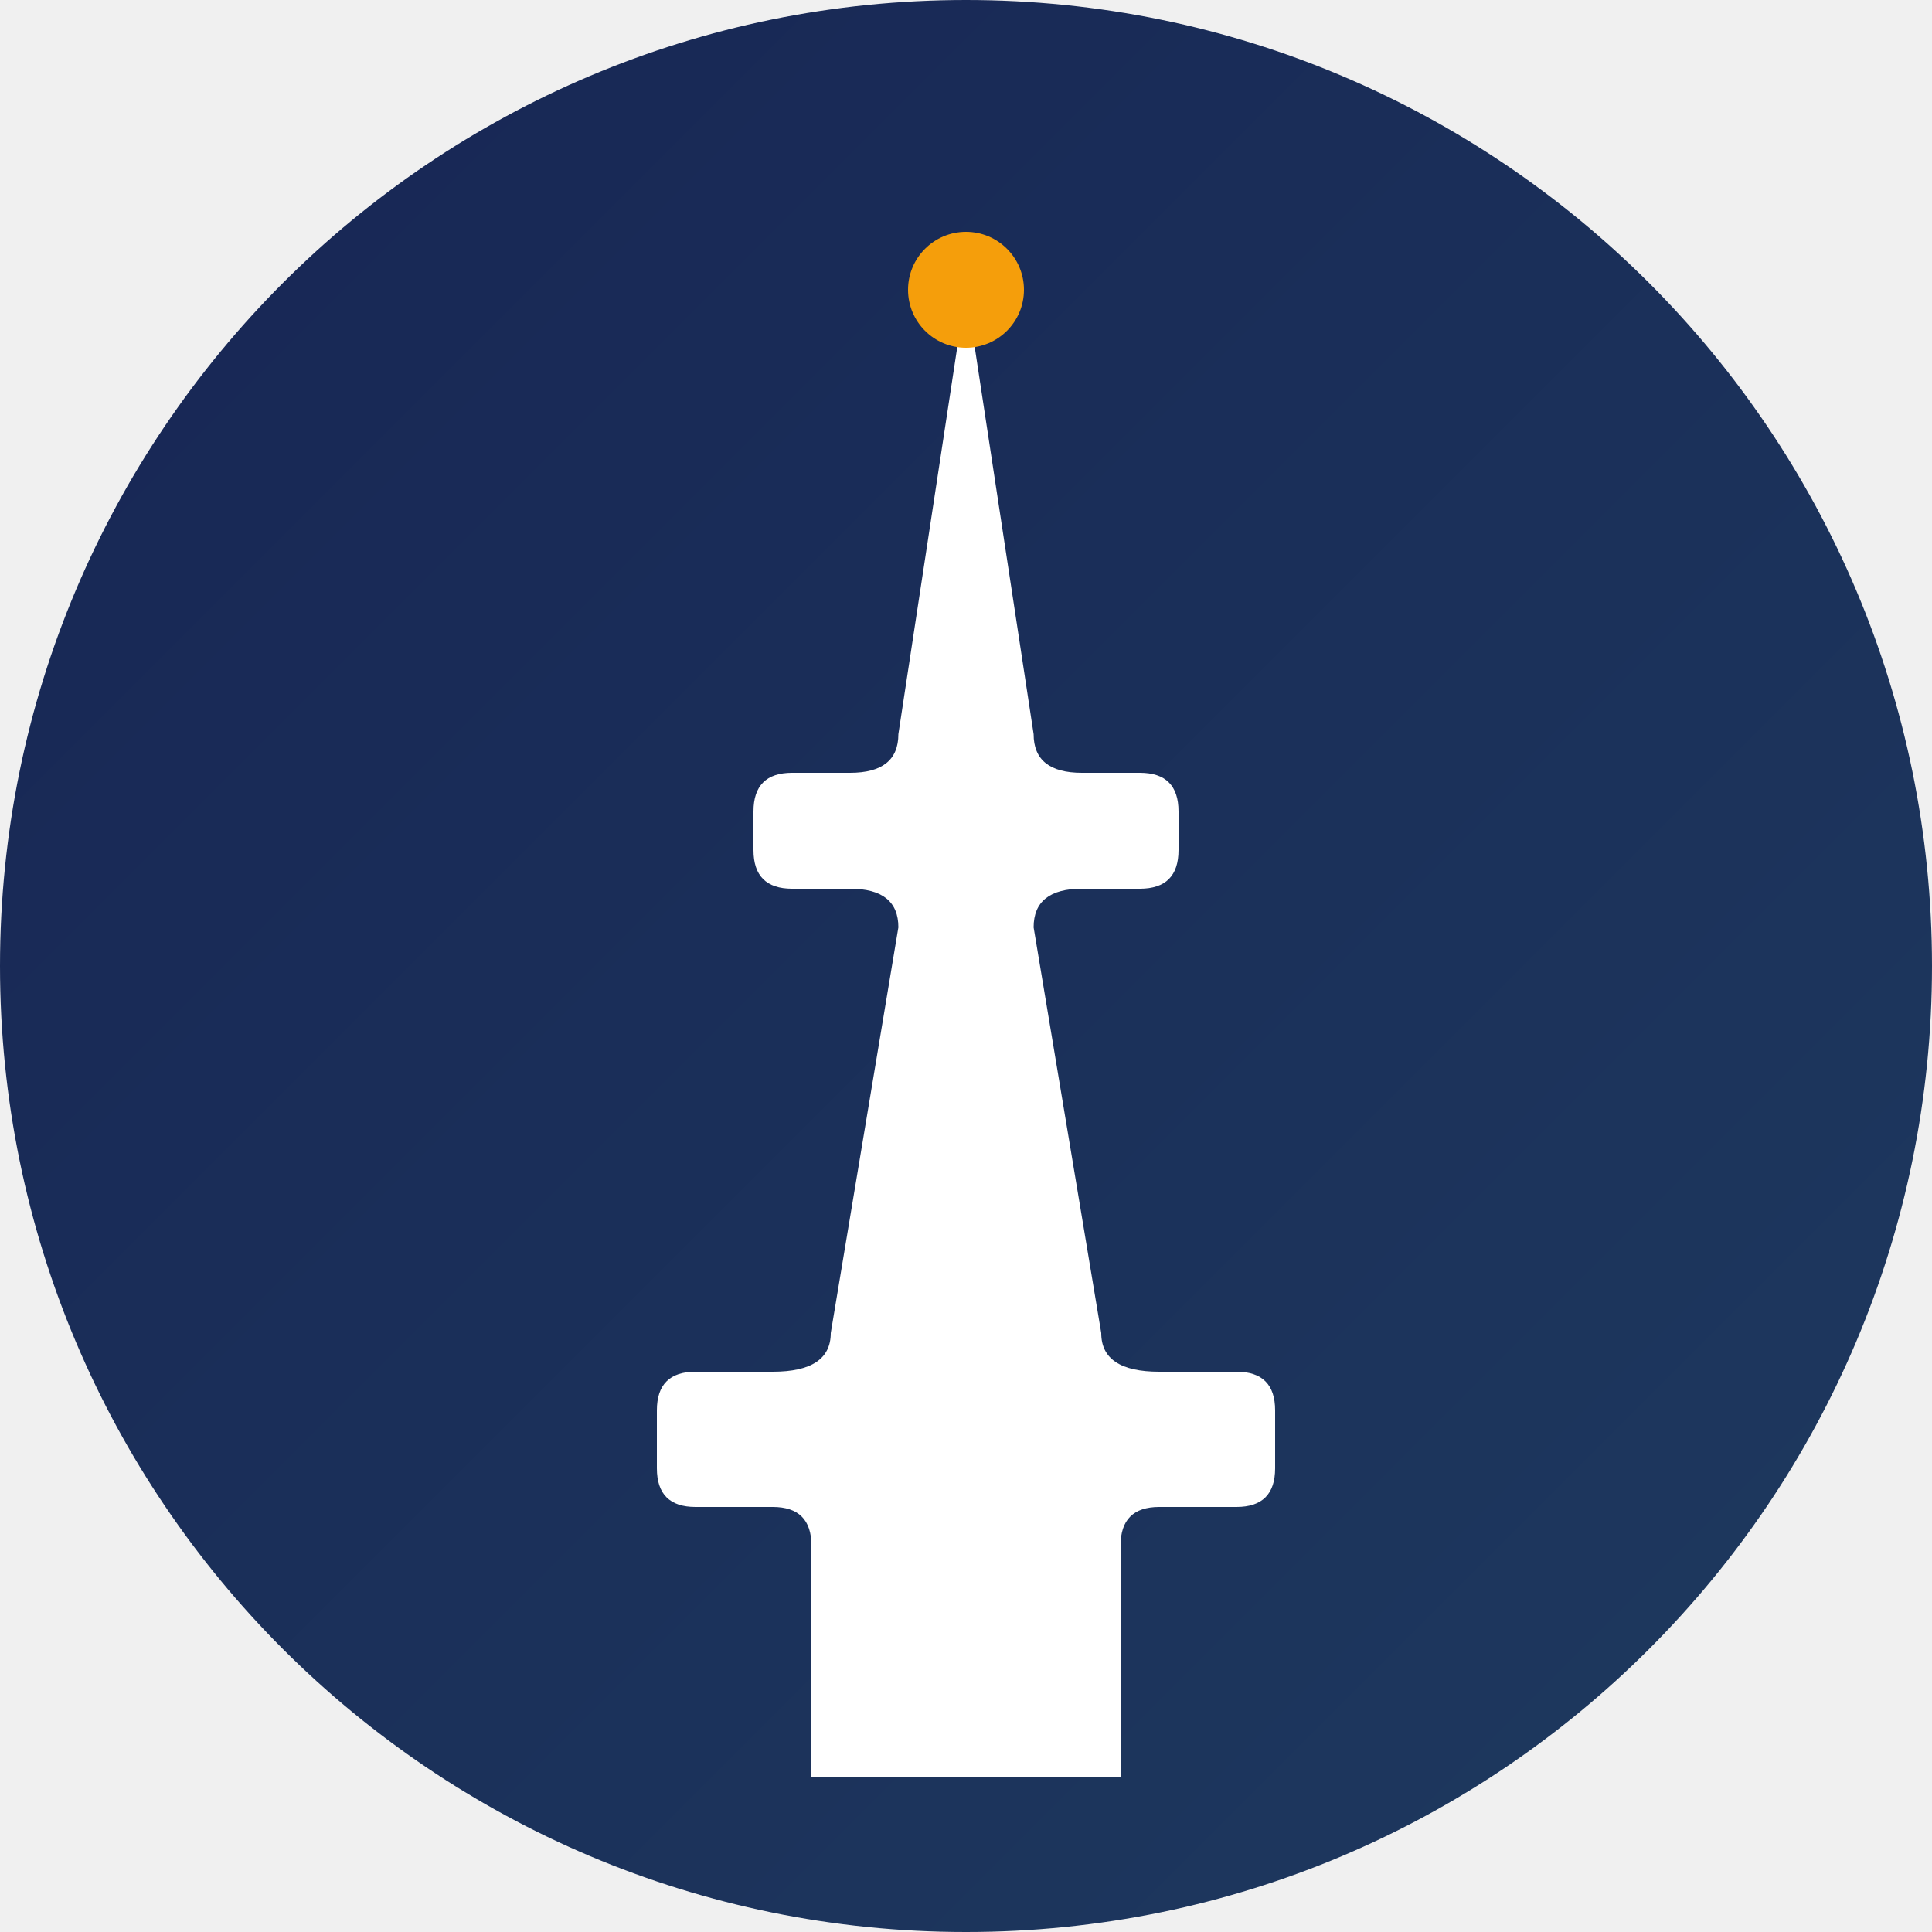
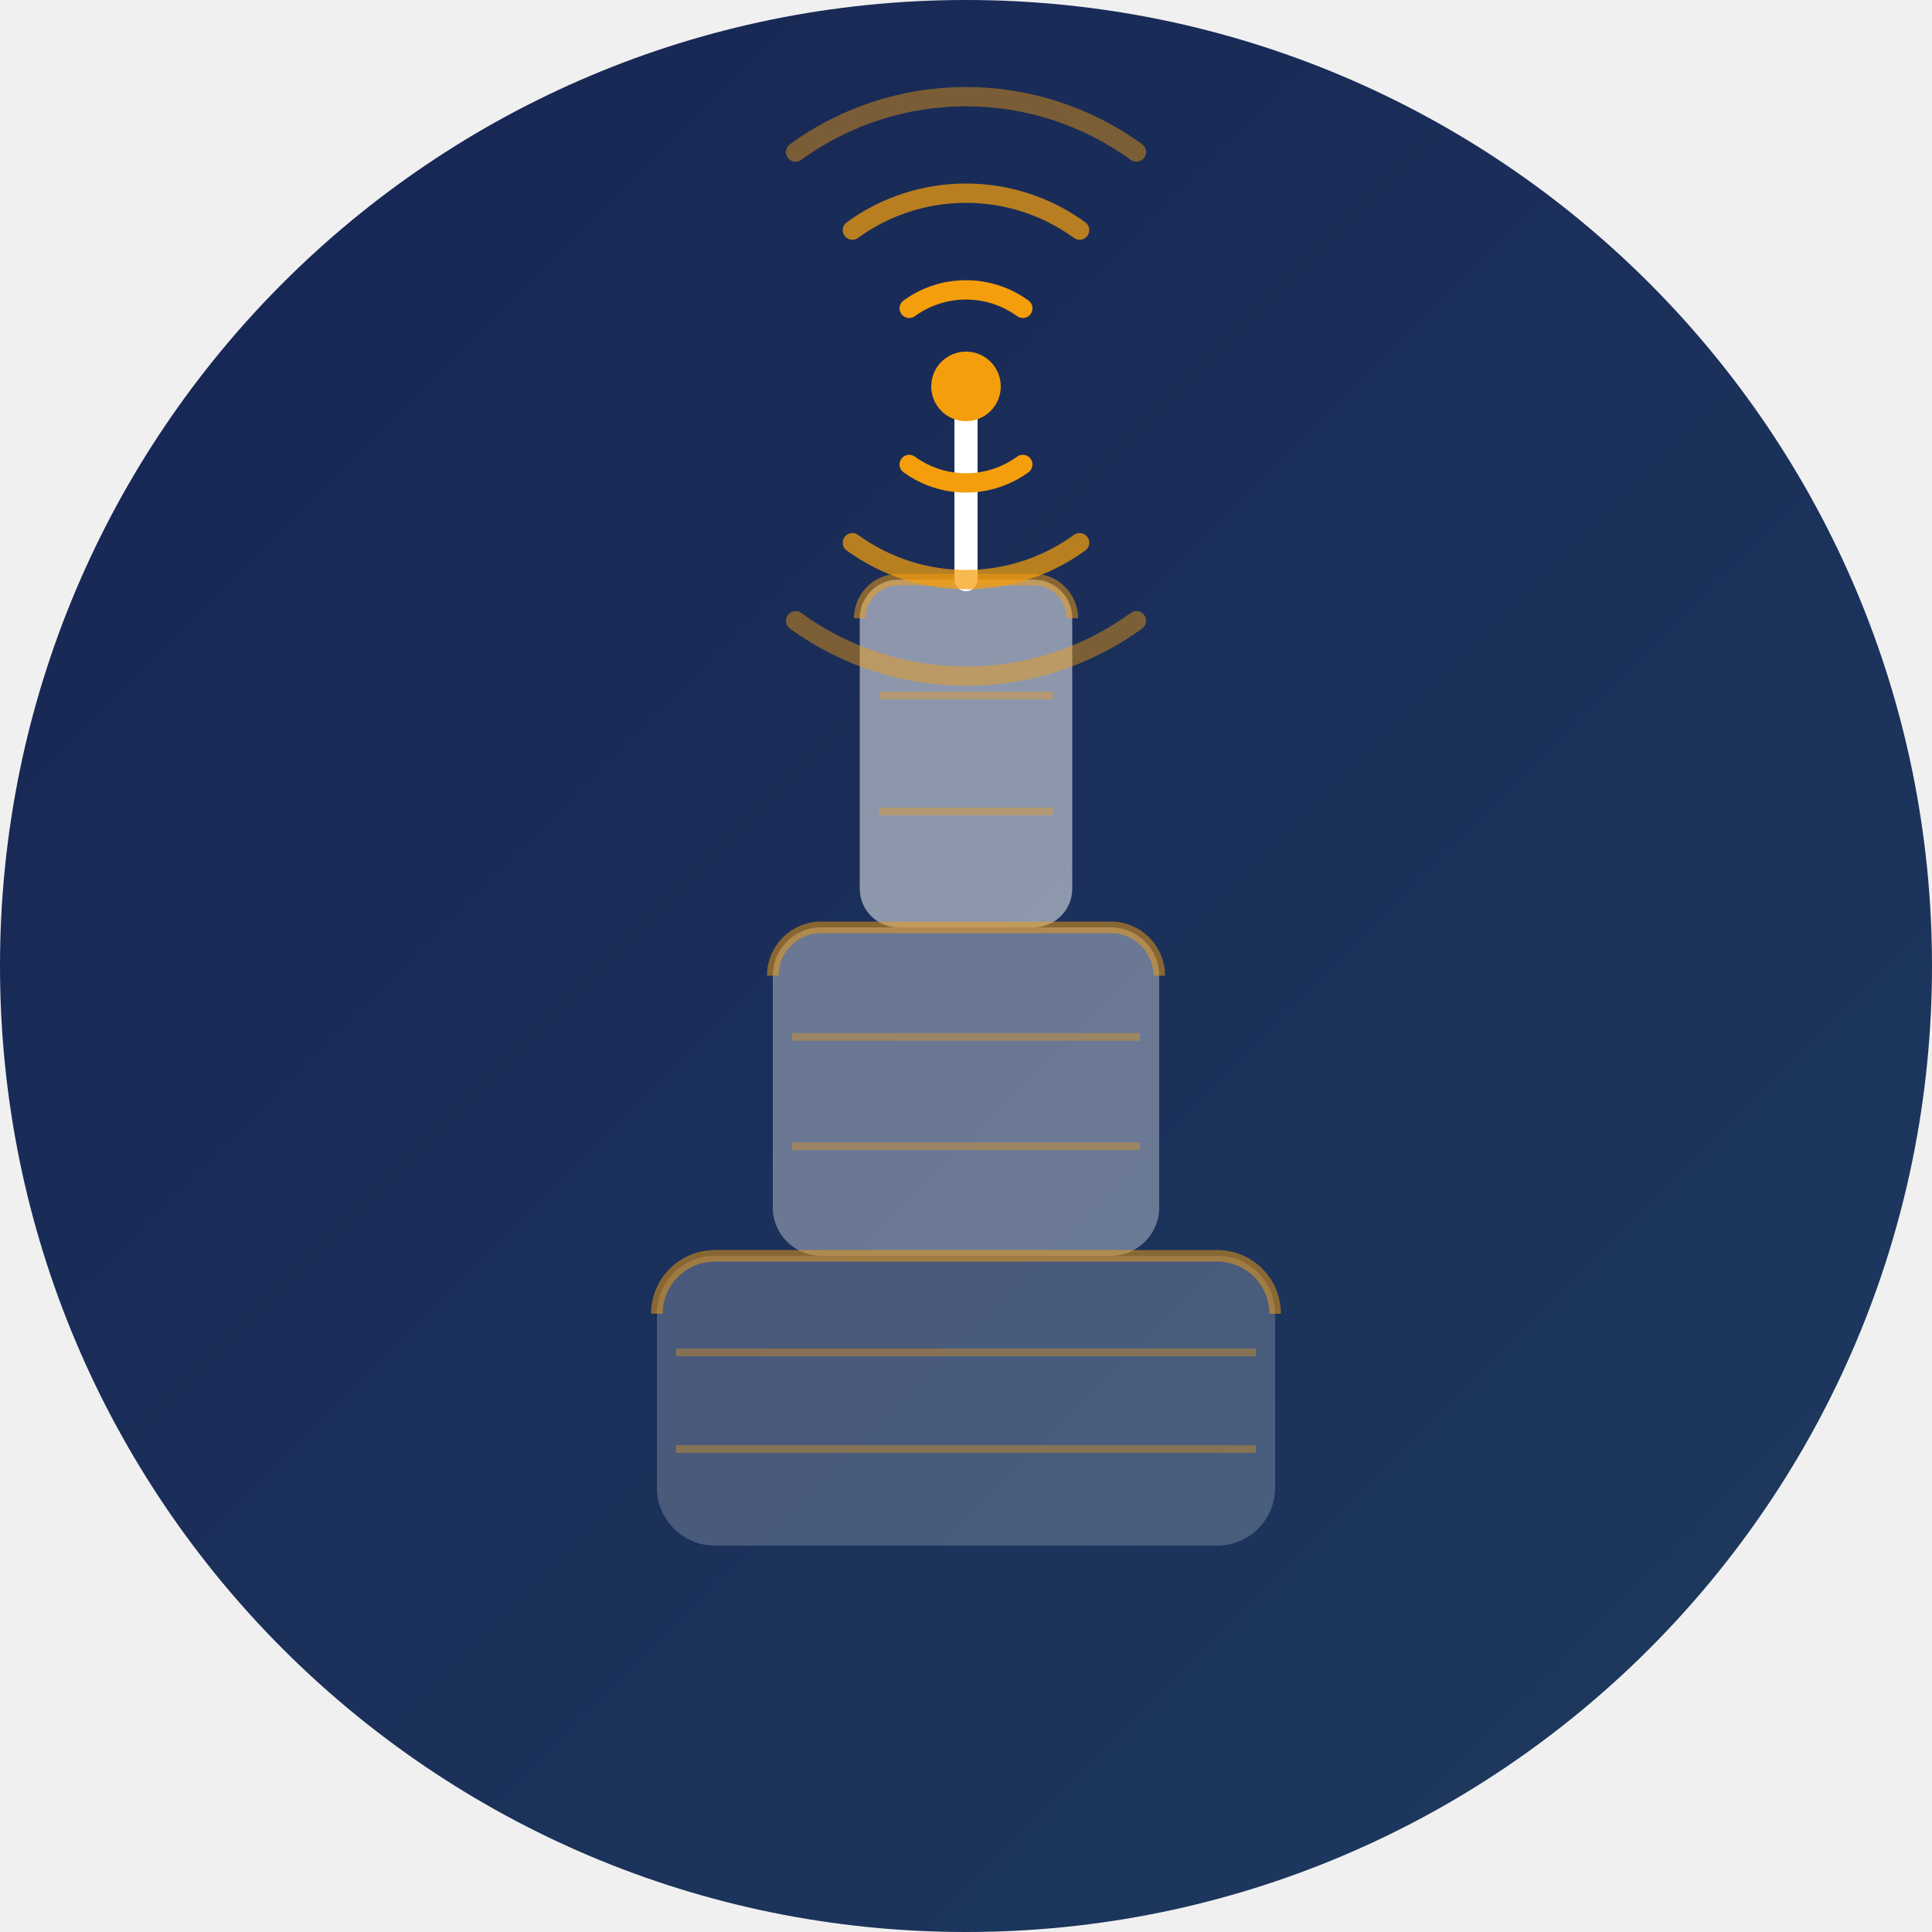
<svg xmlns="http://www.w3.org/2000/svg" viewBox="0 0 100 100">
  <defs>
    <linearGradient id="bg" x1="0" y1="0" x2="1" y2="1">
      <stop offset="0%" stop-color="#172554" />
      <stop offset="100%" stop-color="#1e3a5f" />
    </linearGradient>
  </defs>
  <circle cx="50" cy="50" r="50" fill="url(#bg)" />
-   <path d="M 50 15 L 46.5 38 Q 46.5 40, 44 40 L 41 40 Q 39 40, 39 42 L 39 44 Q 39 46, 41 46 L 44 46 Q 46.5 46, 46.5 48 L 43 69 Q 43 71, 40 71 L 36 71 Q 34 71, 34 73 L 34 76 Q 34 78, 36 78 L 40 78 Q 42 78, 42 80 L 42 92 L 58 92 L 58 80 Q 58 78, 60 78 L 64 78 Q 66 78, 66 76 L 66 73 Q 66 71, 64 71 L 60 71 Q 57 71, 57 69 L 53.5 48 Q 53.5 46, 56 46 L 59 46 Q 61 46, 61 44 L 61 42 Q 61 40, 59 40 L 56 40 Q 53.5 40, 53.5 38 Z" fill="#ffffff" />
-   <circle cx="50" cy="15" r="3" fill="#f59e0b" />
+   <rect x="34" y="65" width="32" height="15" rx="3" ry="3" fill="#ffffff" opacity="0.2" />
+   <rect x="40" y="48" width="20" height="17" rx="2.5" ry="2.5" fill="#ffffff" opacity="0.35" />
+   <rect x="44.5" y="30" width="11" height="18" rx="2" ry="2" fill="#ffffff" opacity="0.5" />
+   <line x1="35" y1="70" x2="65" y2="70" stroke="#f59e0b" stroke-width="0.4" opacity="0.35" />
+   <line x1="35" y1="75" x2="65" y2="75" stroke="#f59e0b" stroke-width="0.4" opacity="0.35" />
+   <line x1="41" y1="53.67" x2="59" y2="53.67" stroke="#f59e0b" stroke-width="0.4" opacity="0.35" />
+   <line x1="41" y1="59.33" x2="59" y2="59.33" stroke="#f59e0b" stroke-width="0.4" opacity="0.35" />
+   <line x1="45.5" y1="36" x2="54.5" y2="36" stroke="#f59e0b" stroke-width="0.4" opacity="0.35" />
+   <line x1="45.5" y1="42" x2="54.5" y2="42" stroke="#f59e0b" stroke-width="0.4" opacity="0.35" />
+   <path d="M 34 68 A 3 3 0 0 1 37 65 L 63 65 A 3 3 0 0 1 66 68" fill="none" stroke="#f59e0b" stroke-width="0.6" opacity="0.5" />
+   <path d="M 40 50.5 A 2.5 2.5 0 0 1 42.5 48 L 57.5 48 A 2.5 2.5 0 0 1 60 50.5" fill="none" stroke="#f59e0b" stroke-width="0.6" opacity="0.5" />
+   <path d="M 44.5 32 A 2 2 0 0 1 46.5 30 L 53.5 30 A 2 2 0 0 1 55.5 32" fill="none" stroke="#f59e0b" stroke-width="0.6" opacity="0.5" />
+   <line x1="50" y1="30" x2="50" y2="20" stroke="#ffffff" stroke-width="1.2" stroke-linecap="round" />
+   <path d="M 47.06 15.96 A 5 5 0 0 1 52.94 15.96" fill="none" stroke="#f59e0b" stroke-width="1" stroke-linecap="round" opacity="1" />
+   <path d="M 52.94 24.04 A 5 5 0 0 1 47.06 24.04" fill="none" stroke="#f59e0b" stroke-width="1" stroke-linecap="round" opacity="1" />
+   <path d="M 44.12 11.91 A 10 10 0 0 1 55.88 11.91" fill="none" stroke="#f59e0b" stroke-width="1" stroke-linecap="round" opacity="0.72" />
+   <path d="M 55.88 28.09 A 10 10 0 0 1 44.12 28.09" fill="none" stroke="#f59e0b" stroke-width="1" stroke-linecap="round" opacity="0.72" />
+   <path d="M 41.18 7.87 A 15 15 0 0 1 58.82 7.87" fill="none" stroke="#f59e0b" stroke-width="1" stroke-linecap="round" opacity="0.44" />
+   <path d="M 58.82 32.13 A 15 15 0 0 1 41.18 32.13" fill="none" stroke="#f59e0b" stroke-width="1" stroke-linecap="round" opacity="0.44" />
+   <circle cx="50" cy="20" r="1.8" fill="#f59e0b" />
</svg>
